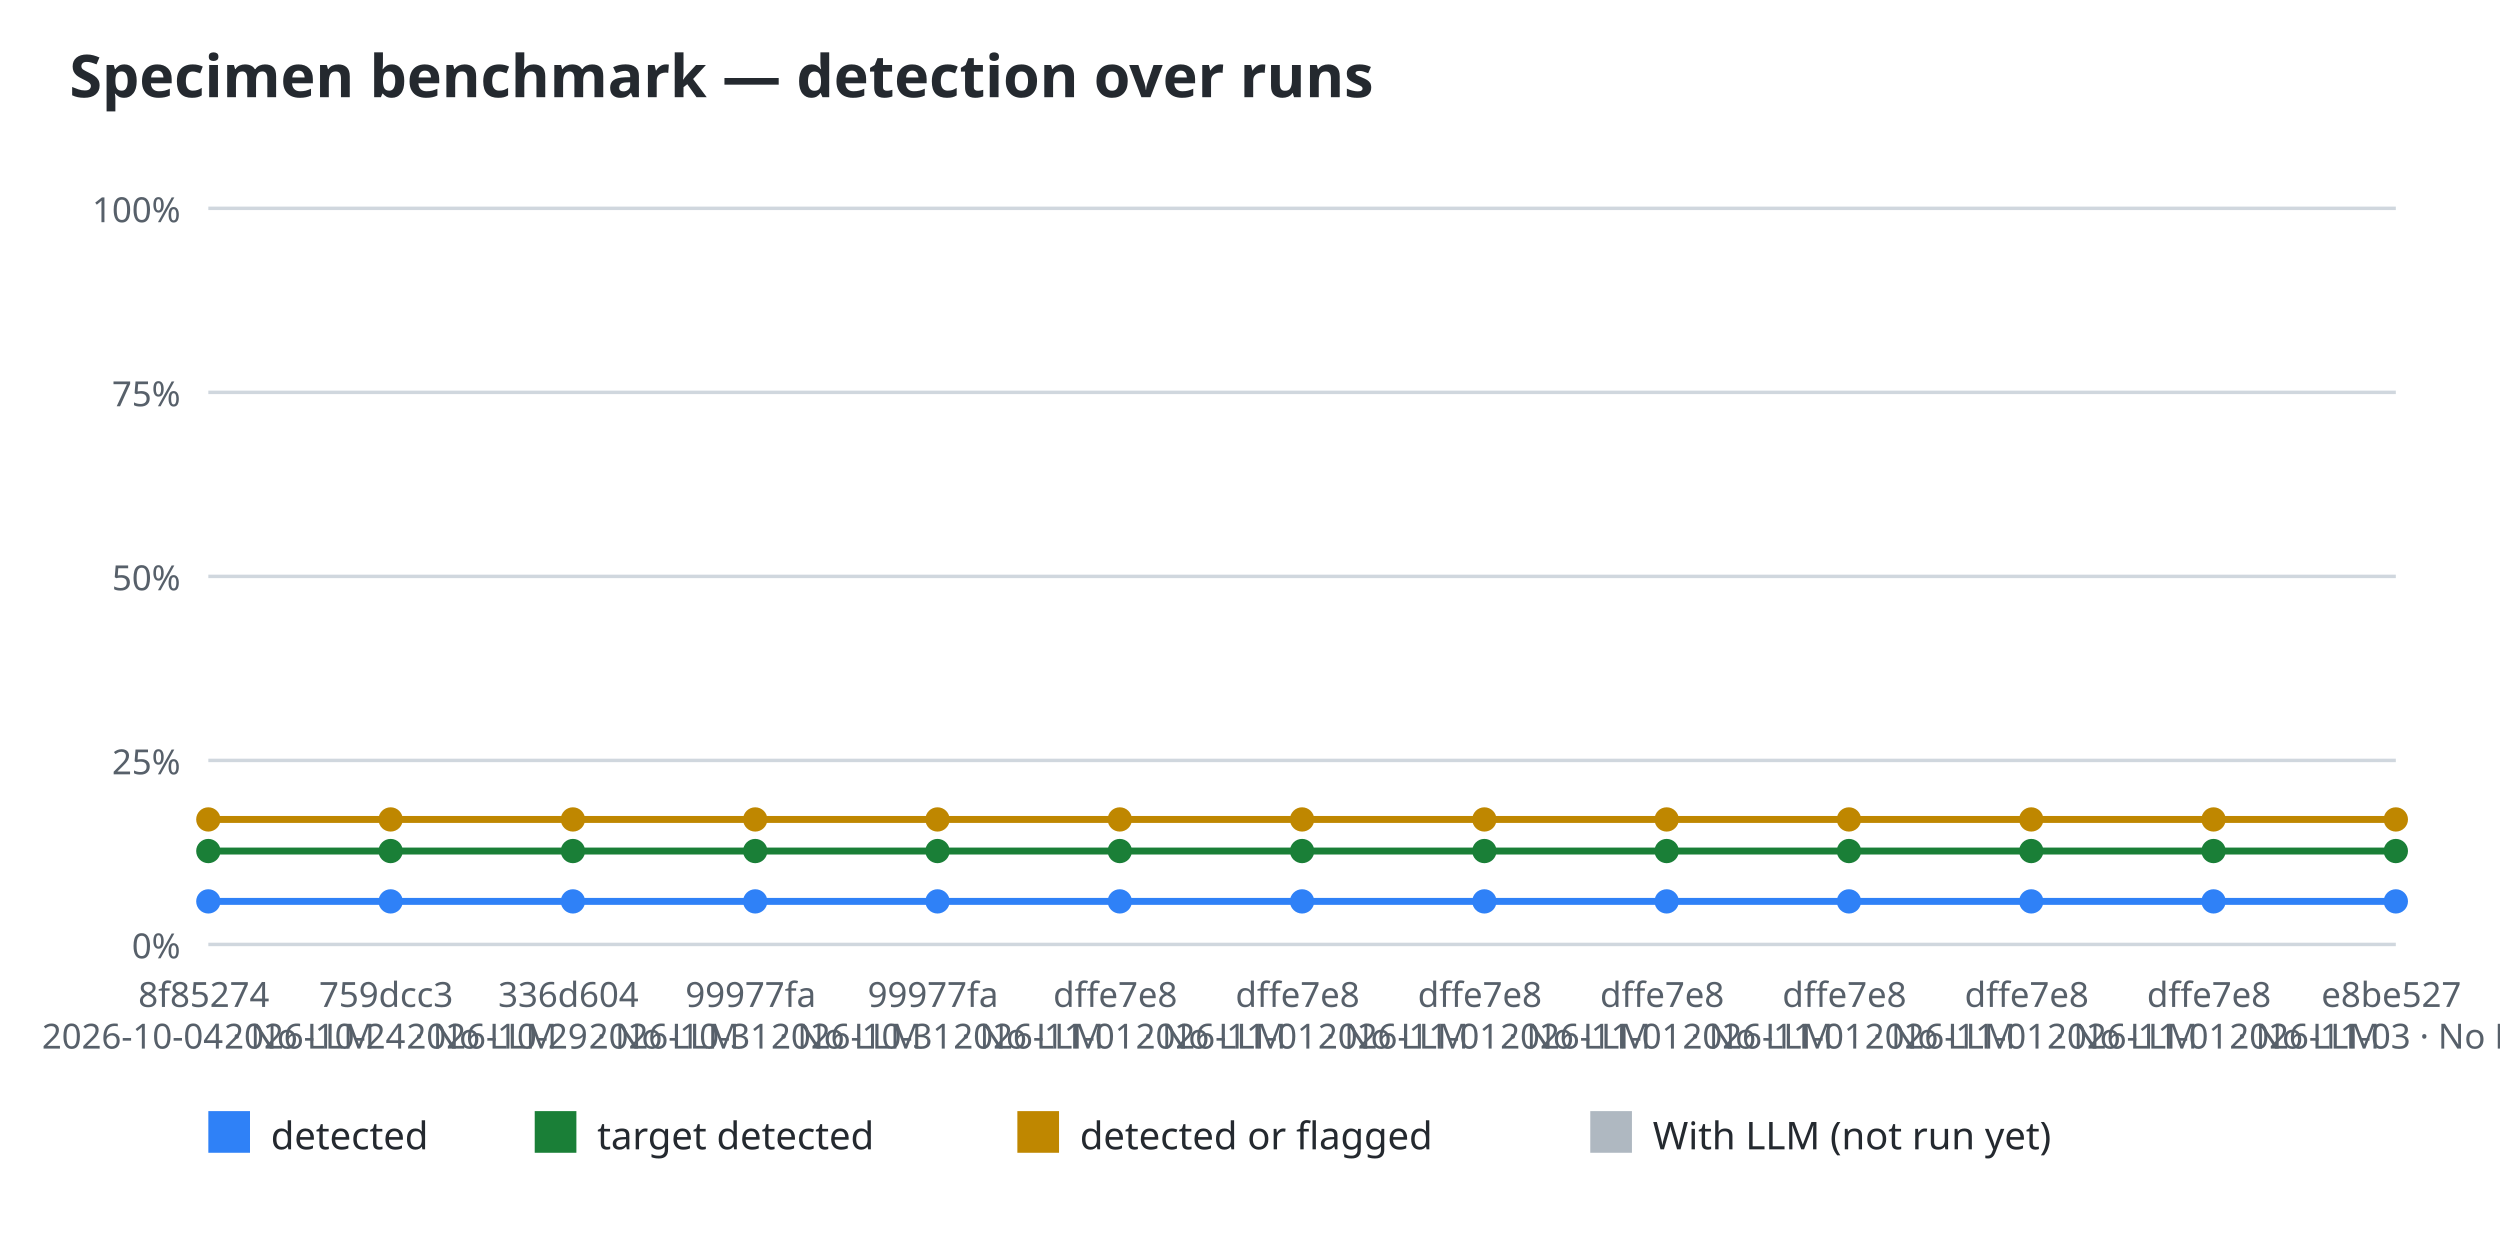
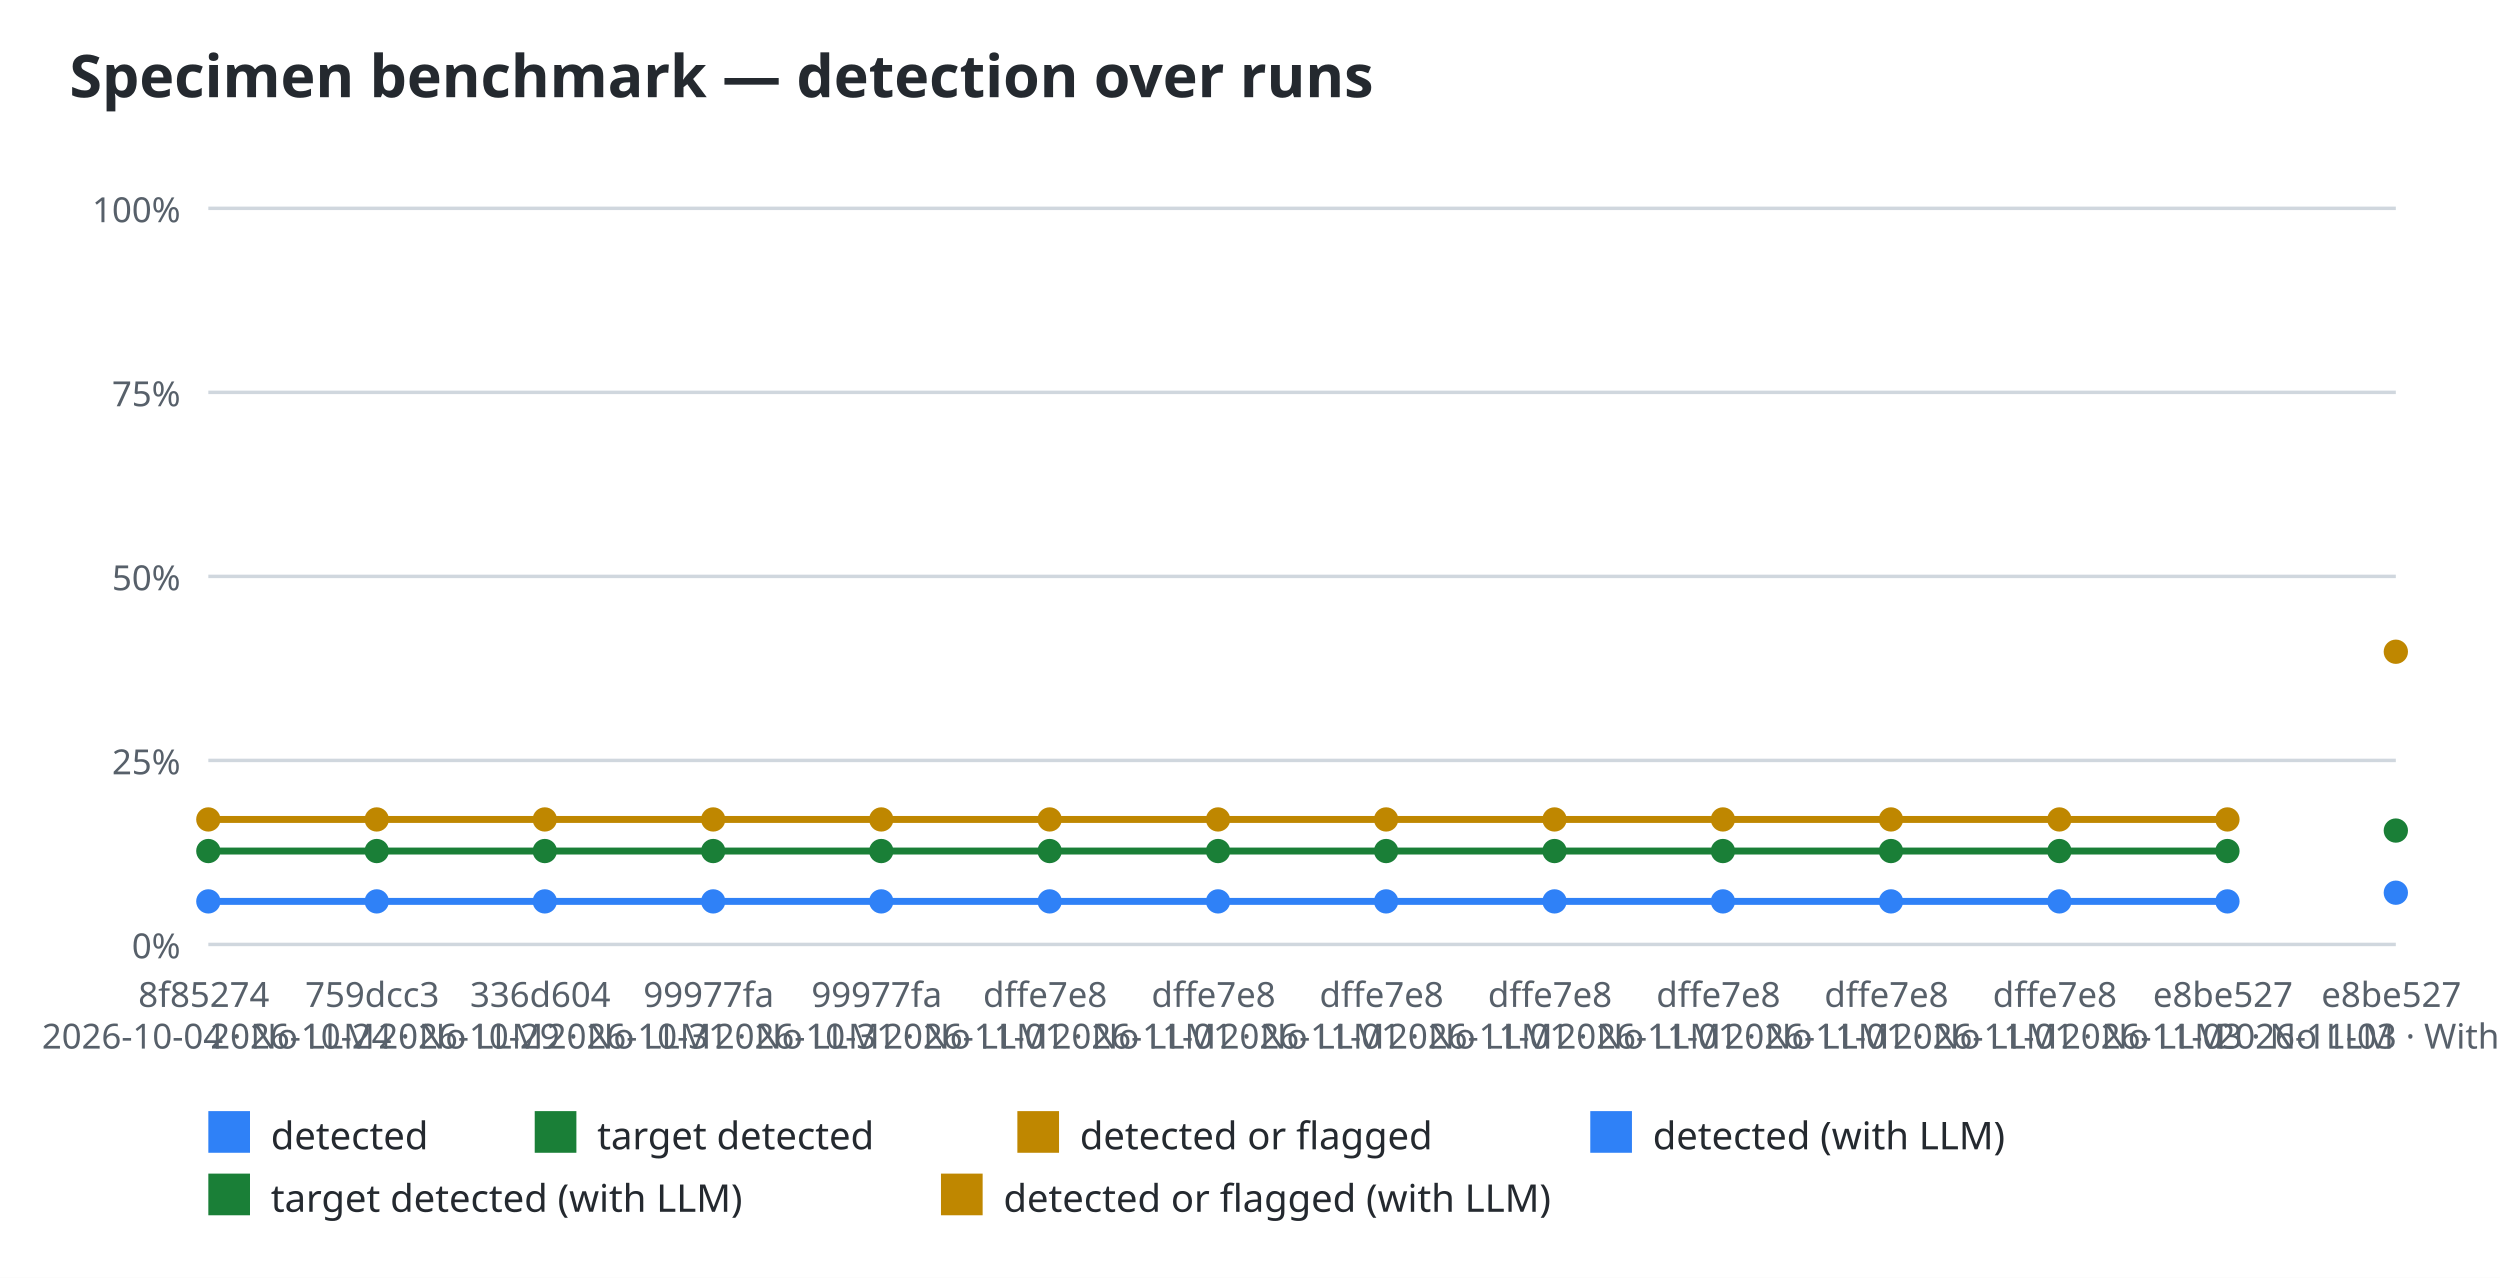
- <svg xmlns="http://www.w3.org/2000/svg" viewBox="0 0 720 360" font-family="sans-serif">
-   <rect width="720" height="360" fill="white" />
+ <svg xmlns="http://www.w3.org/2000/svg" viewBox="0 0 720 368" font-family="sans-serif">
+   <rect width="720" height="368" fill="white" />
  <text x="20" y="28" font-size="17" font-weight="bold" fill="#24292f">Specimen benchmark — detection over runs</text>
  <line x1="60" y1="272.0" x2="690" y2="272.0" stroke="#d0d7de" stroke-width="1" />
  <text x="52" y="276.0" font-size="10" fill="#57606a" text-anchor="end">0%</text>
  <line x1="60" y1="219.0" x2="690" y2="219.0" stroke="#d0d7de" stroke-width="1" />
  <text x="52" y="223.0" font-size="10" fill="#57606a" text-anchor="end">25%</text>
  <line x1="60" y1="166.0" x2="690" y2="166.0" stroke="#d0d7de" stroke-width="1" />
  <text x="52" y="170.0" font-size="10" fill="#57606a" text-anchor="end">50%</text>
  <line x1="60" y1="113.0" x2="690" y2="113.0" stroke="#d0d7de" stroke-width="1" />
  <text x="52" y="117.0" font-size="10" fill="#57606a" text-anchor="end">75%</text>
  <line x1="60" y1="60.0" x2="690" y2="60.0" stroke="#d0d7de" stroke-width="1" />
  <text x="52" y="64.0" font-size="10" fill="#57606a" text-anchor="end">100%</text>
-   <polyline points="60.0,259.6 112.5,259.6 165.0,259.6 217.5,259.6 270.0,259.6 322.5,259.6 375.0,259.6 427.5,259.6 480.0,259.6 532.5,259.6 585.0,259.6 637.5,259.6 690.0,259.6" fill="none" stroke="#2f81f7" stroke-width="2" />
+   <polyline points="60.0,259.6 108.5,259.6 156.9,259.6 205.4,259.6 253.8,259.6 302.3,259.6 350.8,259.6 399.2,259.6 447.7,259.6 496.2,259.6 544.6,259.6 593.1,259.6 641.5,259.6" fill="none" stroke="#2f81f7" stroke-width="2" />
  <circle cx="60.0" cy="259.6" r="3.5" fill="#2f81f7" />
-   <circle cx="112.5" cy="259.6" r="3.5" fill="#2f81f7" />
-   <circle cx="165.0" cy="259.6" r="3.5" fill="#2f81f7" />
-   <circle cx="217.5" cy="259.6" r="3.5" fill="#2f81f7" />
-   <circle cx="270.0" cy="259.6" r="3.5" fill="#2f81f7" />
-   <circle cx="322.5" cy="259.6" r="3.5" fill="#2f81f7" />
-   <circle cx="375.0" cy="259.6" r="3.5" fill="#2f81f7" />
-   <circle cx="427.5" cy="259.6" r="3.5" fill="#2f81f7" />
-   <circle cx="480.0" cy="259.6" r="3.5" fill="#2f81f7" />
-   <circle cx="532.5" cy="259.6" r="3.5" fill="#2f81f7" />
-   <circle cx="585.0" cy="259.6" r="3.5" fill="#2f81f7" />
-   <circle cx="637.5" cy="259.6" r="3.5" fill="#2f81f7" />
-   <circle cx="690.0" cy="259.6" r="3.5" fill="#2f81f7" />
-   <polyline points="60.0,245.1 112.5,245.1 165.0,245.1 217.5,245.1 270.0,245.1 322.5,245.1 375.0,245.1 427.5,245.1 480.0,245.1 532.5,245.1 585.0,245.1 637.5,245.1 690.0,245.1" fill="none" stroke="#1a7f37" stroke-width="2" />
+   <circle cx="108.5" cy="259.6" r="3.5" fill="#2f81f7" />
+   <circle cx="156.9" cy="259.6" r="3.5" fill="#2f81f7" />
+   <circle cx="205.4" cy="259.6" r="3.5" fill="#2f81f7" />
+   <circle cx="253.8" cy="259.6" r="3.5" fill="#2f81f7" />
+   <circle cx="302.3" cy="259.6" r="3.5" fill="#2f81f7" />
+   <circle cx="350.8" cy="259.6" r="3.5" fill="#2f81f7" />
+   <circle cx="399.2" cy="259.6" r="3.5" fill="#2f81f7" />
+   <circle cx="447.7" cy="259.6" r="3.5" fill="#2f81f7" />
+   <circle cx="496.2" cy="259.6" r="3.5" fill="#2f81f7" />
+   <circle cx="544.6" cy="259.6" r="3.5" fill="#2f81f7" />
+   <circle cx="593.1" cy="259.6" r="3.5" fill="#2f81f7" />
+   <circle cx="641.5" cy="259.6" r="3.5" fill="#2f81f7" />
+   <polyline points="60.0,245.1 108.5,245.1 156.9,245.1 205.4,245.1 253.8,245.1 302.3,245.1 350.8,245.1 399.2,245.1 447.7,245.1 496.2,245.1 544.6,245.1 593.1,245.1 641.5,245.1" fill="none" stroke="#1a7f37" stroke-width="2" />
  <circle cx="60.0" cy="245.1" r="3.5" fill="#1a7f37" />
-   <circle cx="112.5" cy="245.1" r="3.5" fill="#1a7f37" />
-   <circle cx="165.0" cy="245.1" r="3.5" fill="#1a7f37" />
-   <circle cx="217.5" cy="245.1" r="3.5" fill="#1a7f37" />
-   <circle cx="270.0" cy="245.1" r="3.5" fill="#1a7f37" />
-   <circle cx="322.5" cy="245.1" r="3.5" fill="#1a7f37" />
-   <circle cx="375.0" cy="245.1" r="3.5" fill="#1a7f37" />
-   <circle cx="427.5" cy="245.1" r="3.5" fill="#1a7f37" />
-   <circle cx="480.0" cy="245.1" r="3.5" fill="#1a7f37" />
-   <circle cx="532.5" cy="245.1" r="3.5" fill="#1a7f37" />
-   <circle cx="585.0" cy="245.1" r="3.5" fill="#1a7f37" />
-   <circle cx="637.5" cy="245.1" r="3.5" fill="#1a7f37" />
-   <circle cx="690.0" cy="245.1" r="3.5" fill="#1a7f37" />
-   <polyline points="60.0,236.0 112.5,236.0 165.0,236.0 217.5,236.0 270.0,236.0 322.5,236.0 375.0,236.0 427.5,236.0 480.0,236.0 532.5,236.0 585.0,236.0 637.5,236.0 690.0,236.0" fill="none" stroke="#bf8700" stroke-width="2" />
+   <circle cx="108.5" cy="245.1" r="3.5" fill="#1a7f37" />
+   <circle cx="156.9" cy="245.1" r="3.5" fill="#1a7f37" />
+   <circle cx="205.4" cy="245.1" r="3.5" fill="#1a7f37" />
+   <circle cx="253.8" cy="245.1" r="3.5" fill="#1a7f37" />
+   <circle cx="302.3" cy="245.1" r="3.5" fill="#1a7f37" />
+   <circle cx="350.8" cy="245.1" r="3.5" fill="#1a7f37" />
+   <circle cx="399.2" cy="245.1" r="3.5" fill="#1a7f37" />
+   <circle cx="447.7" cy="245.1" r="3.5" fill="#1a7f37" />
+   <circle cx="496.2" cy="245.1" r="3.5" fill="#1a7f37" />
+   <circle cx="544.6" cy="245.1" r="3.5" fill="#1a7f37" />
+   <circle cx="593.1" cy="245.1" r="3.5" fill="#1a7f37" />
+   <circle cx="641.5" cy="245.1" r="3.5" fill="#1a7f37" />
+   <polyline points="60.0,236.0 108.5,236.0 156.9,236.0 205.4,236.0 253.8,236.0 302.3,236.0 350.8,236.0 399.2,236.0 447.7,236.0 496.2,236.0 544.6,236.0 593.1,236.0 641.5,236.0" fill="none" stroke="#bf8700" stroke-width="2" />
  <circle cx="60.0" cy="236.0" r="3.5" fill="#bf8700" />
-   <circle cx="112.5" cy="236.0" r="3.5" fill="#bf8700" />
-   <circle cx="165.0" cy="236.0" r="3.5" fill="#bf8700" />
-   <circle cx="217.5" cy="236.0" r="3.5" fill="#bf8700" />
-   <circle cx="270.0" cy="236.0" r="3.5" fill="#bf8700" />
-   <circle cx="322.5" cy="236.0" r="3.5" fill="#bf8700" />
-   <circle cx="375.0" cy="236.0" r="3.5" fill="#bf8700" />
-   <circle cx="427.5" cy="236.0" r="3.5" fill="#bf8700" />
-   <circle cx="480.0" cy="236.0" r="3.5" fill="#bf8700" />
-   <circle cx="532.5" cy="236.0" r="3.5" fill="#bf8700" />
-   <circle cx="585.0" cy="236.0" r="3.5" fill="#bf8700" />
-   <circle cx="637.5" cy="236.0" r="3.5" fill="#bf8700" />
-   <circle cx="690.0" cy="236.0" r="3.5" fill="#bf8700" />
+   <circle cx="108.5" cy="236.0" r="3.5" fill="#bf8700" />
+   <circle cx="156.9" cy="236.0" r="3.5" fill="#bf8700" />
+   <circle cx="205.4" cy="236.0" r="3.5" fill="#bf8700" />
+   <circle cx="253.8" cy="236.0" r="3.5" fill="#bf8700" />
+   <circle cx="302.3" cy="236.0" r="3.5" fill="#bf8700" />
+   <circle cx="350.8" cy="236.0" r="3.5" fill="#bf8700" />
+   <circle cx="399.2" cy="236.0" r="3.5" fill="#bf8700" />
+   <circle cx="447.7" cy="236.0" r="3.5" fill="#bf8700" />
+   <circle cx="496.2" cy="236.0" r="3.5" fill="#bf8700" />
+   <circle cx="544.6" cy="236.0" r="3.5" fill="#bf8700" />
+   <circle cx="593.1" cy="236.0" r="3.5" fill="#bf8700" />
+   <circle cx="641.5" cy="236.0" r="3.5" fill="#bf8700" />
+   <circle cx="690.0" cy="257.1" r="3.5" fill="#2f81f7" />
+   <circle cx="690.0" cy="239.2" r="3.5" fill="#1a7f37" />
+   <circle cx="690.0" cy="187.7" r="3.5" fill="#bf8700" />
  <text x="60.0" y="290" font-size="10" fill="#57606a" text-anchor="middle">
    <tspan x="60.0" dy="0">8f85274</tspan>
    <tspan x="60.0" dy="12">2026-10-04 · No LLM</tspan>
  </text>
-   <text x="112.5" y="290" font-size="10" fill="#57606a" text-anchor="middle">
-     <tspan x="112.5" dy="0">759dcc3</tspan>
-     <tspan x="112.5" dy="12">2026-10-24 · No LLM</tspan>
+   <text x="108.5" y="290" font-size="10" fill="#57606a" text-anchor="middle">
+     <tspan x="108.5" dy="0">759dcc3</tspan>
+     <tspan x="108.5" dy="12">2026-10-24 · No LLM</tspan>
  </text>
-   <text x="165.0" y="290" font-size="10" fill="#57606a" text-anchor="middle">
-     <tspan x="165.0" dy="0">336d604</tspan>
-     <tspan x="165.0" dy="12">2026-10-29 · No LLM</tspan>
+   <text x="156.9" y="290" font-size="10" fill="#57606a" text-anchor="middle">
+     <tspan x="156.9" dy="0">336d604</tspan>
+     <tspan x="156.9" dy="12">2026-10-29 · No LLM</tspan>
  </text>
-   <text x="217.5" y="290" font-size="10" fill="#57606a" text-anchor="middle">
-     <tspan x="217.5" dy="0">99977fa</tspan>
-     <tspan x="217.5" dy="12">2026-10-31 · No LLM</tspan>
+   <text x="205.4" y="290" font-size="10" fill="#57606a" text-anchor="middle">
+     <tspan x="205.4" dy="0">99977fa</tspan>
+     <tspan x="205.4" dy="12">2026-10-31 · No LLM</tspan>
  </text>
-   <text x="270.0" y="290" font-size="10" fill="#57606a" text-anchor="middle">
-     <tspan x="270.0" dy="0">99977fa</tspan>
-     <tspan x="270.0" dy="12">2026-10-31 · No LLM</tspan>
+   <text x="253.8" y="290" font-size="10" fill="#57606a" text-anchor="middle">
+     <tspan x="253.8" dy="0">99977fa</tspan>
+     <tspan x="253.8" dy="12">2026-10-31 · No LLM</tspan>
  </text>
-   <text x="322.5" y="290" font-size="10" fill="#57606a" text-anchor="middle">
-     <tspan x="322.5" dy="0">dffe7e8</tspan>
-     <tspan x="322.5" dy="12">2026-11-01 · No LLM</tspan>
+   <text x="302.3" y="290" font-size="10" fill="#57606a" text-anchor="middle">
+     <tspan x="302.3" dy="0">dffe7e8</tspan>
+     <tspan x="302.3" dy="12">2026-11-01 · No LLM</tspan>
  </text>
-   <text x="375.0" y="290" font-size="10" fill="#57606a" text-anchor="middle">
-     <tspan x="375.0" dy="0">dffe7e8</tspan>
-     <tspan x="375.0" dy="12">2026-11-01 · No LLM</tspan>
+   <text x="350.8" y="290" font-size="10" fill="#57606a" text-anchor="middle">
+     <tspan x="350.8" dy="0">dffe7e8</tspan>
+     <tspan x="350.8" dy="12">2026-11-01 · No LLM</tspan>
  </text>
-   <text x="427.5" y="290" font-size="10" fill="#57606a" text-anchor="middle">
-     <tspan x="427.5" dy="0">dffe7e8</tspan>
-     <tspan x="427.5" dy="12">2026-11-01 · No LLM</tspan>
+   <text x="399.2" y="290" font-size="10" fill="#57606a" text-anchor="middle">
+     <tspan x="399.2" dy="0">dffe7e8</tspan>
+     <tspan x="399.2" dy="12">2026-11-01 · No LLM</tspan>
  </text>
-   <text x="480.0" y="290" font-size="10" fill="#57606a" text-anchor="middle">
-     <tspan x="480.0" dy="0">dffe7e8</tspan>
-     <tspan x="480.0" dy="12">2026-11-01 · No LLM</tspan>
+   <text x="447.7" y="290" font-size="10" fill="#57606a" text-anchor="middle">
+     <tspan x="447.7" dy="0">dffe7e8</tspan>
+     <tspan x="447.7" dy="12">2026-11-01 · No LLM</tspan>
  </text>
-   <text x="532.5" y="290" font-size="10" fill="#57606a" text-anchor="middle">
-     <tspan x="532.5" dy="0">dffe7e8</tspan>
-     <tspan x="532.5" dy="12">2026-11-01 · No LLM</tspan>
+   <text x="496.2" y="290" font-size="10" fill="#57606a" text-anchor="middle">
+     <tspan x="496.2" dy="0">dffe7e8</tspan>
+     <tspan x="496.2" dy="12">2026-11-01 · No LLM</tspan>
  </text>
-   <text x="585.0" y="290" font-size="10" fill="#57606a" text-anchor="middle">
-     <tspan x="585.0" dy="0">dffe7e8</tspan>
-     <tspan x="585.0" dy="12">2026-11-01 · No LLM</tspan>
+   <text x="544.6" y="290" font-size="10" fill="#57606a" text-anchor="middle">
+     <tspan x="544.6" dy="0">dffe7e8</tspan>
+     <tspan x="544.6" dy="12">2026-11-01 · No LLM</tspan>
  </text>
-   <text x="637.5" y="290" font-size="10" fill="#57606a" text-anchor="middle">
-     <tspan x="637.5" dy="0">dffe7e8</tspan>
-     <tspan x="637.5" dy="12">2026-11-01 · No LLM</tspan>
+   <text x="593.1" y="290" font-size="10" fill="#57606a" text-anchor="middle">
+     <tspan x="593.1" dy="0">dffe7e8</tspan>
+     <tspan x="593.1" dy="12">2026-11-01 · No LLM</tspan>
+   </text>
+   <text x="641.5" y="290" font-size="10" fill="#57606a" text-anchor="middle">
+     <tspan x="641.5" dy="0">e8be527</tspan>
+     <tspan x="641.5" dy="12">2026-11-03 · No LLM</tspan>
  </text>
  <text x="690.0" y="290" font-size="10" fill="#57606a" text-anchor="middle">
    <tspan x="690.0" dy="0">e8be527</tspan>
-     <tspan x="690.0" dy="12">2026-11-03 · No LLM</tspan>
+     <tspan x="690.0" dy="12">2026-11-03 · With LLM</tspan>
  </text>
  <rect x="60" y="320" width="12" height="12" fill="#2f81f7" />
  <text x="78" y="331" font-size="11" fill="#24292f">detected</text>
  <rect x="154" y="320" width="12" height="12" fill="#1a7f37" />
  <text x="172" y="331" font-size="11" fill="#24292f">target detected</text>
  <rect x="293" y="320" width="12" height="12" fill="#bf8700" />
  <text x="311" y="331" font-size="11" fill="#24292f">detected or flagged</text>
-   <rect x="458" y="320" width="12" height="12" fill="#afb8c1" />
-   <text x="476" y="331" font-size="11" fill="#24292f">With LLM (not run yet)</text>
+   <rect x="458" y="320" width="12" height="12" fill="#2f81f7" />
+   <text x="476" y="331" font-size="11" fill="#24292f">detected (with LLM)</text>
+   <rect x="60" y="338" width="12" height="12" fill="#1a7f37" />
+   <text x="78" y="349" font-size="11" fill="#24292f">target detected (with LLM)</text>
+   <rect x="271" y="338" width="12" height="12" fill="#bf8700" />
+   <text x="289" y="349" font-size="11" fill="#24292f">detected or flagged (with LLM)</text>
</svg>
